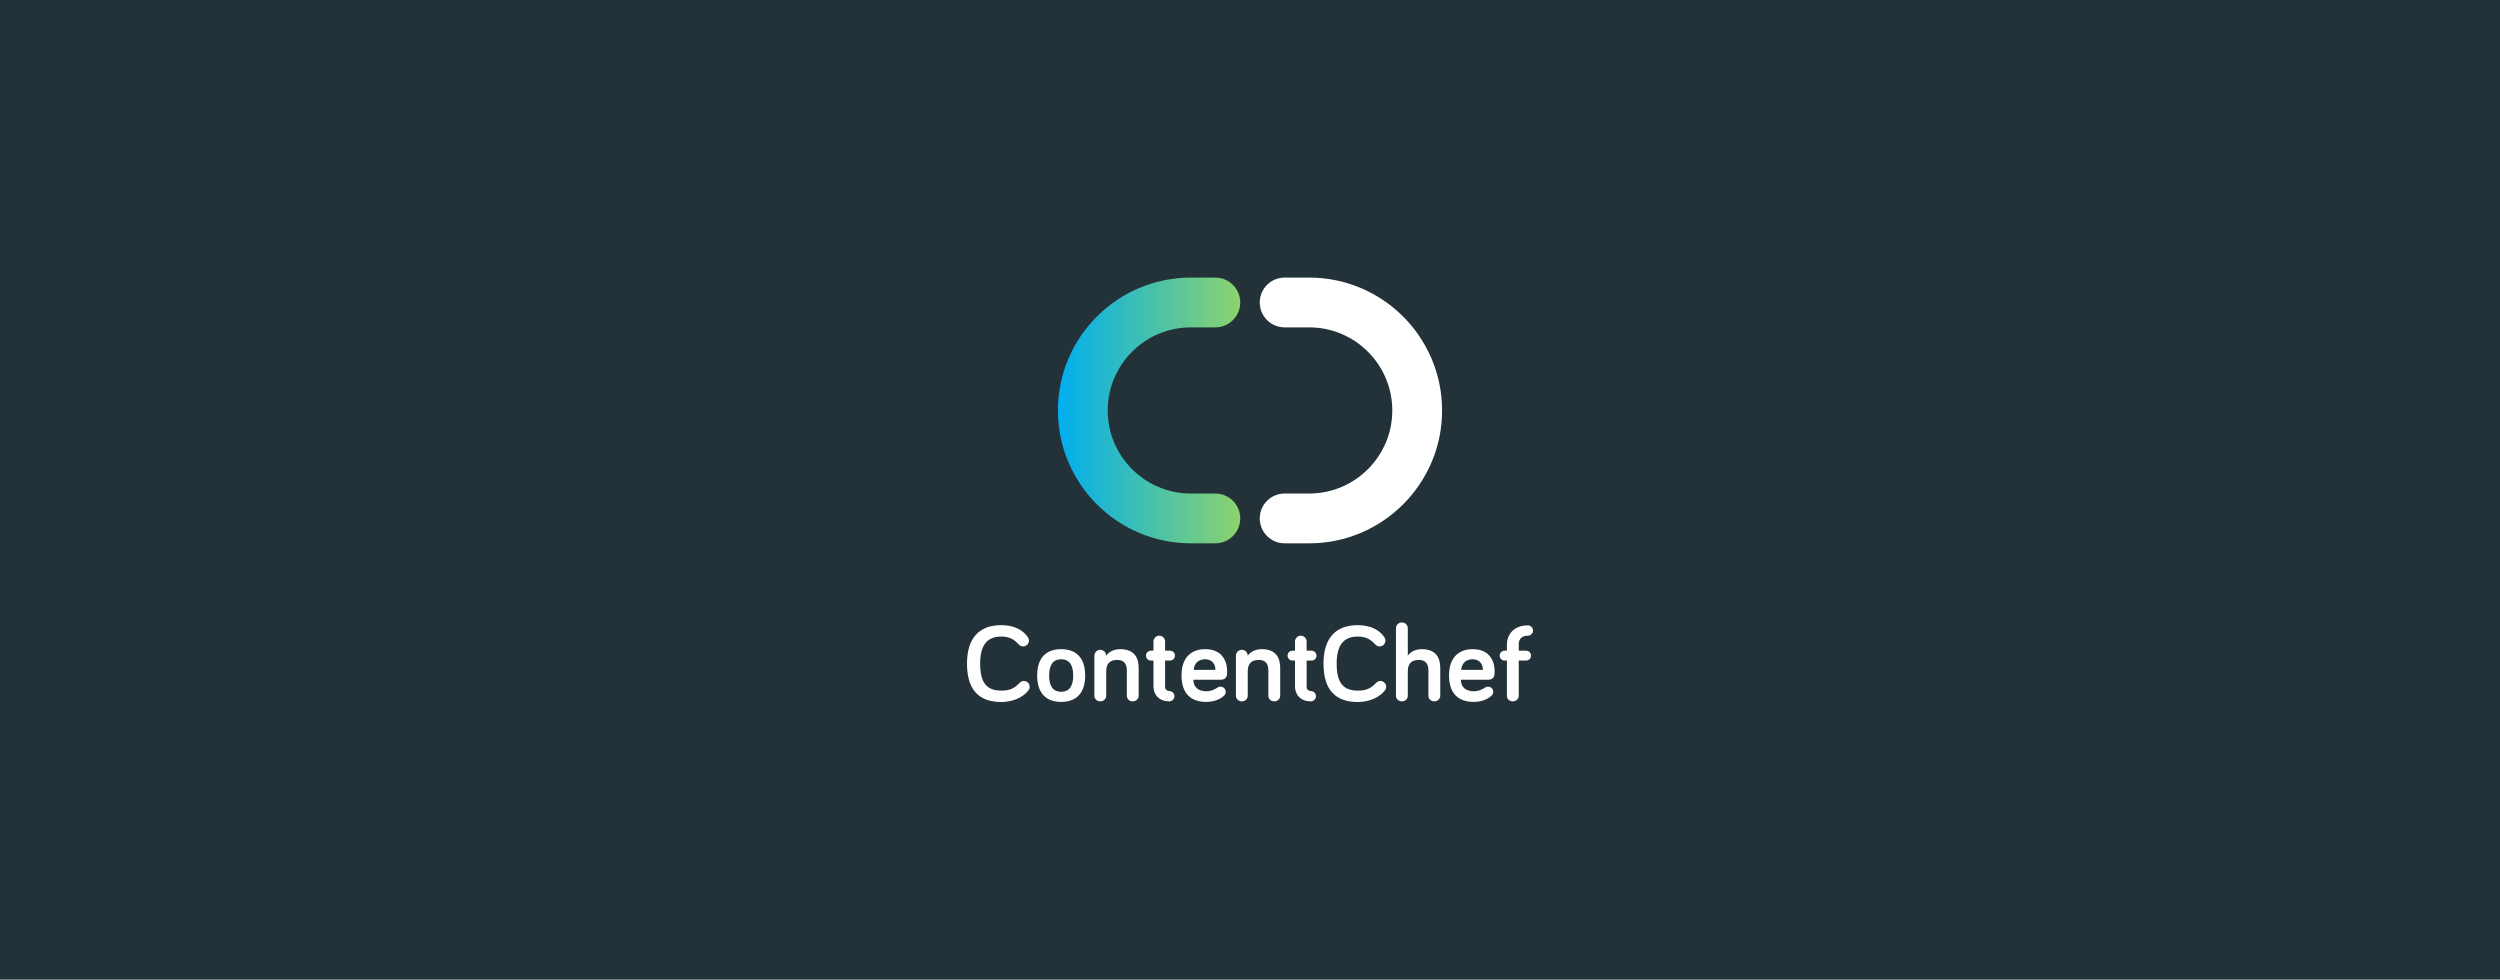
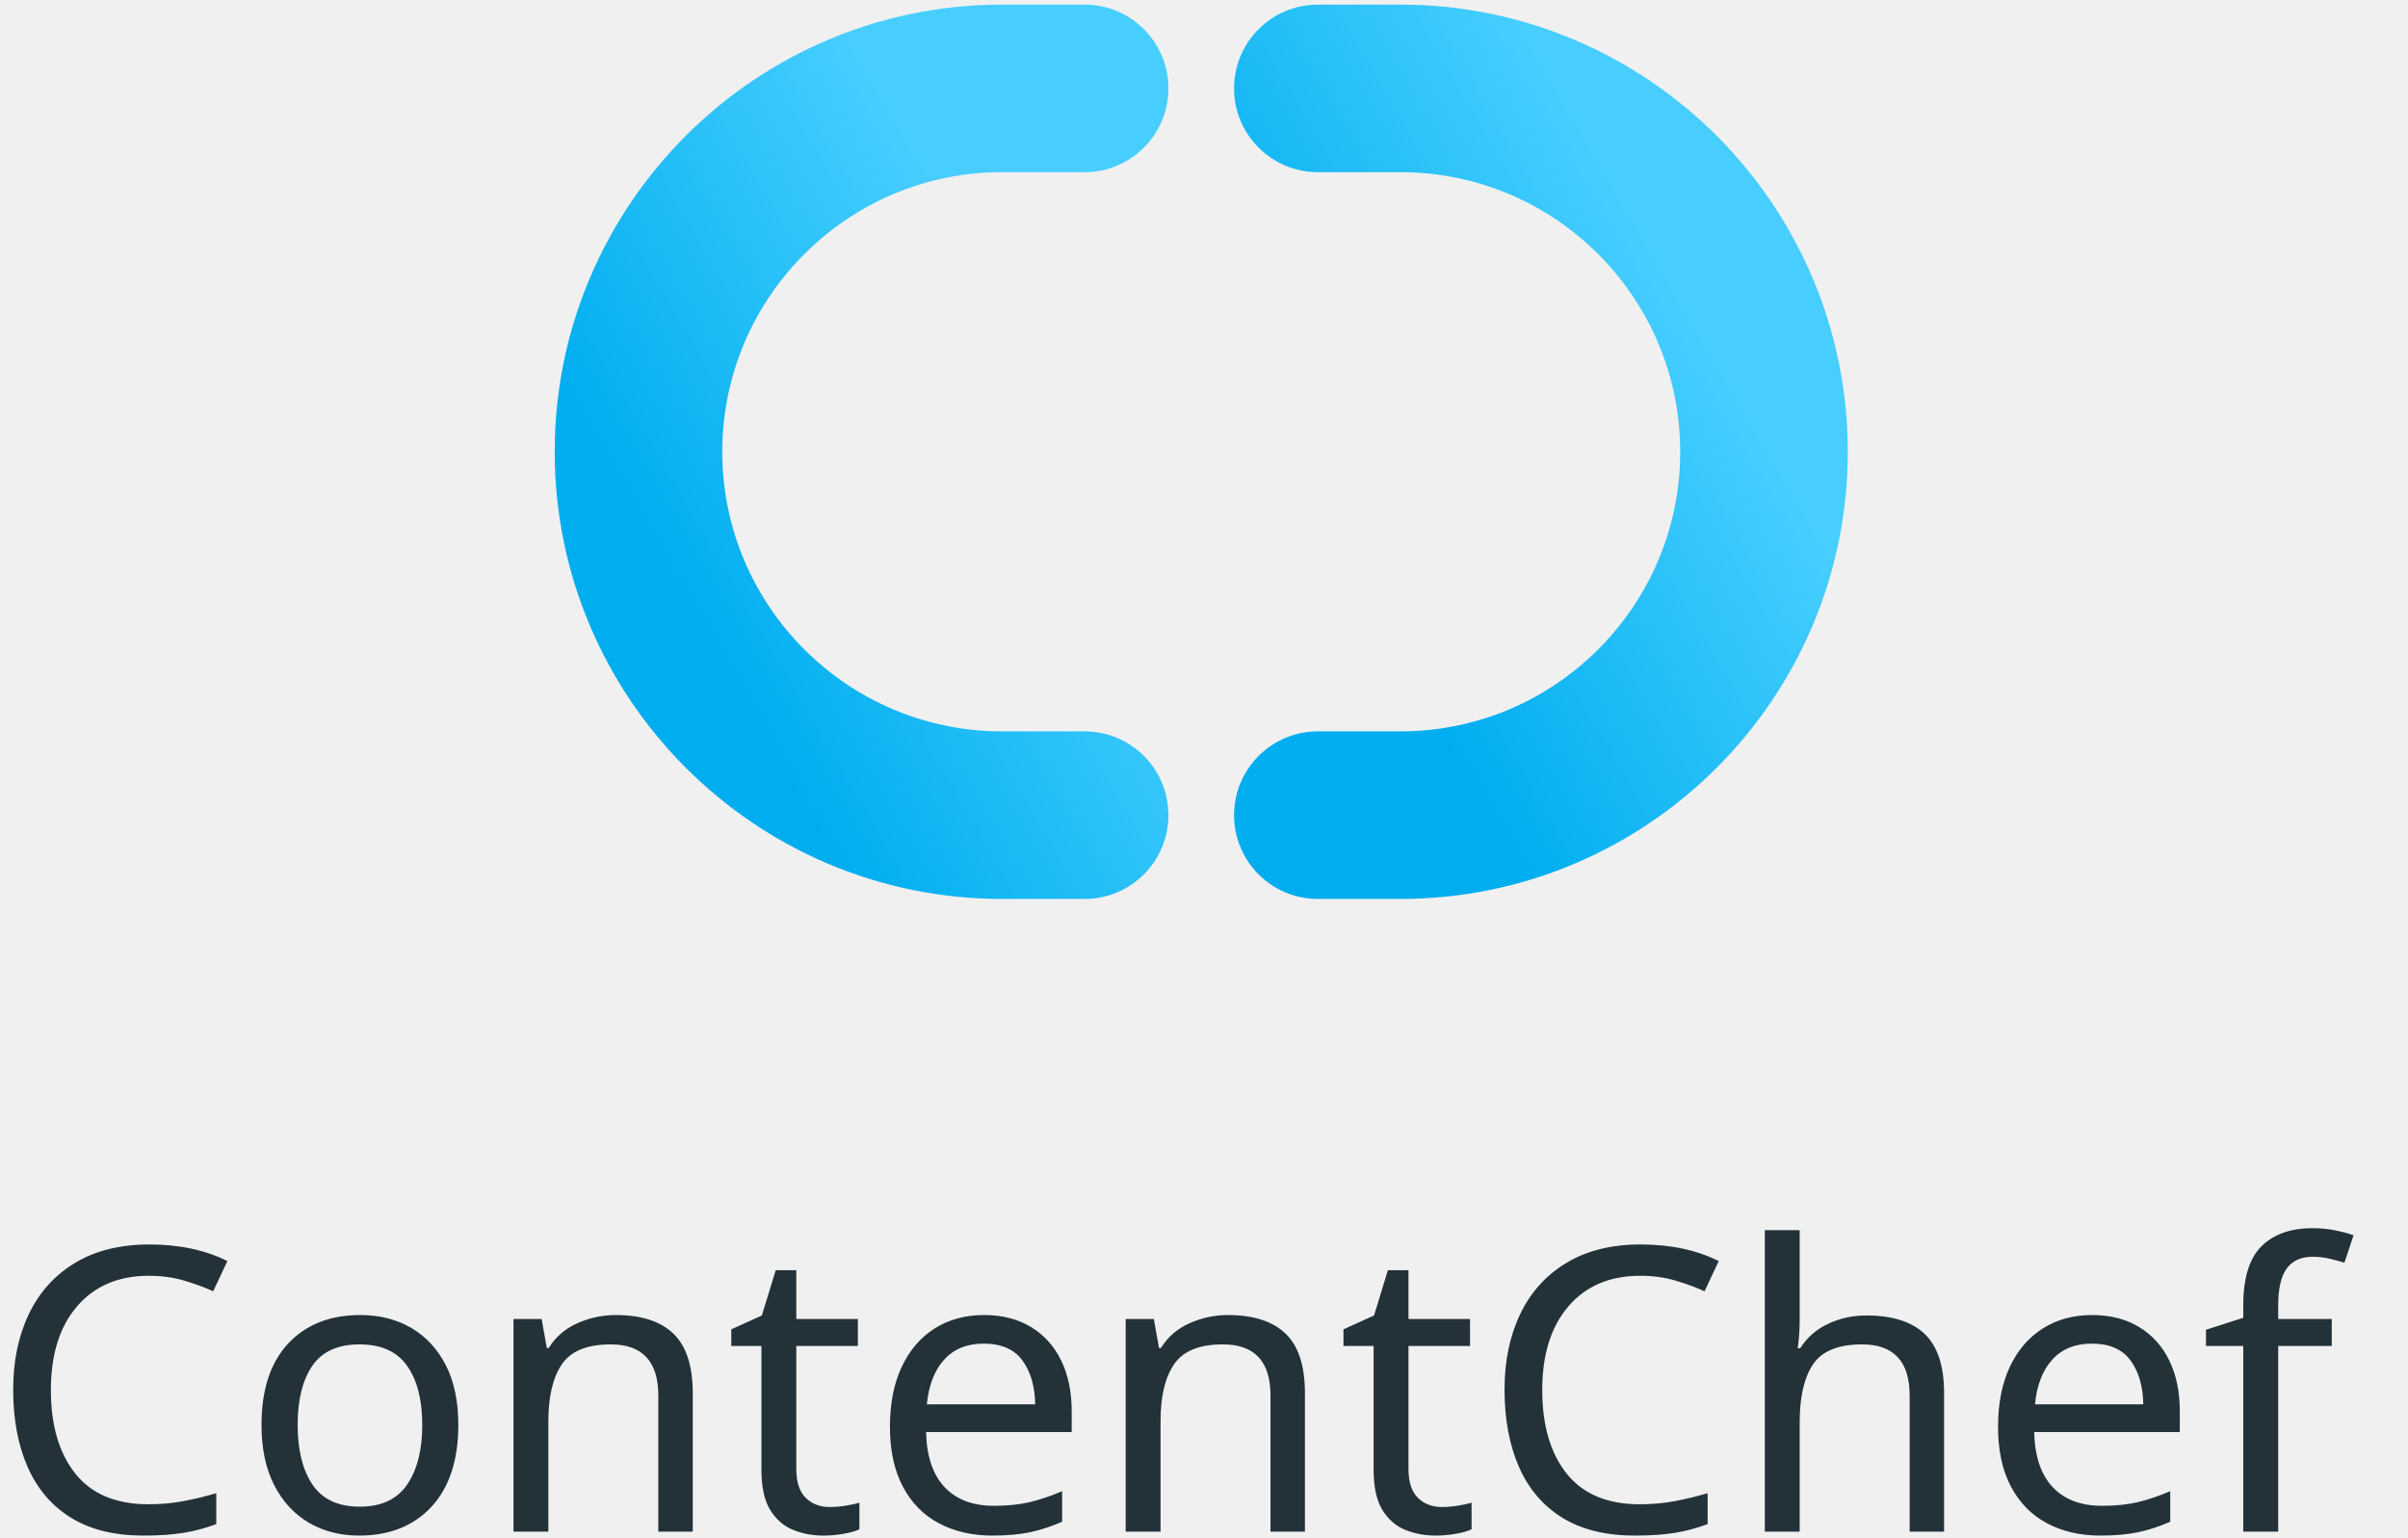
- <svg xmlns="http://www.w3.org/2000/svg" version="1.1" id="Layer_1" x="0px" y="0px" width="1960" height="768" viewBox="0 0 1960 768" enable-background="new 0 0 1200 1200" xml:space="preserve">
-   <defs id="defs140" />
-   <rect id="rect90" width="1960" height="768" x="0" y="0" style="stroke-width:2.332;fill:#233239;fill-opacity:1" />
-   <g id="g135" transform="matrix(0.4437501,0,0,0.4437501,713.75,117.7497)">
-     <g id="g109">
-       <g id="g98">
-         <path d="m 661.203,225.076 h 43.424 c 129.43,0 234.736,105.305 234.736,234.739 0,129.436 -105.307,234.743 -234.736,234.743 h -43.424 c -24.284,0 -43.971,-19.691 -43.971,-43.982 0,-24.29 19.687,-43.981 43.971,-43.981 h 43.424 c 80.93,0 146.777,-65.843 146.777,-146.779 0,-80.936 -65.848,-146.783 -146.777,-146.783 h -43.424 c -24.284,0 -43.971,-19.687 -43.971,-43.977 0,-24.29 19.687,-43.98 43.971,-43.98 z" id="path96" style="fill:#ffffff" />
+ <svg xmlns="http://www.w3.org/2000/svg" width="437px" height="279px" viewBox="0 0 437 279" version="1.1">
+   <defs>
+     <linearGradient x1="26.46%" y1="73.039%" x2="73.54%" y2="33.105%" id="linearGradient-1">
+       <stop stop-color="#00AEEF" offset="0%" />
+       <stop stop-color="#47CEFF" offset="100%" />
+     </linearGradient>
+     <linearGradient x1="26.461%" y1="73.039%" x2="73.539%" y2="33.105%" id="linearGradient-2">
+       <stop stop-color="#00AEEF" offset="0%" />
+       <stop stop-color="#47CEFF" offset="100%" />
+     </linearGradient>
+   </defs>
+   <g id="Logos" stroke="none" stroke-width="1" fill="none" fill-rule="evenodd">
+     <g id="Logo-Museo-Vertical" transform="translate(-2, -46)">
+       <text id="ContentChef" font-family="MuseoSans-700, Museo Sans" font-size="72" font-weight="500" fill="#233239">
+         <tspan x="0" y="324">ContentChef</tspan>
+       </text>
+       <g id="Group-12" transform="translate(92, 0)">
+         <g id="Logo" transform="translate(10, 46)">
+           <path d="M139.161,0.839 L154.174,0.839 C198.924,0.839 235.333,37.248 235.333,81.999 C235.333,126.751 198.924,163.161 154.174,163.161 L139.161,163.161 C130.765,163.161 123.958,156.352 123.958,147.954 C123.958,139.556 130.764,132.747 139.161,132.747 L154.174,132.747 C182.155,132.747 204.922,109.983 204.922,81.999 C204.922,54.016 182.155,31.249 154.174,31.249 L139.161,31.249 C130.765,31.249 123.958,24.443 123.958,16.045 C123.958,7.647 130.765,0.839 139.161,0.839 Z" id="path886" fill="url(#linearGradient-1)" />
+           <path d="M96.838,163.161 L81.826,163.161 C37.076,163.161 0.667,126.751 0.667,81.999 C0.667,37.247 37.076,0.839 81.826,0.839 L96.838,0.839 C105.235,0.839 112.042,7.647 112.042,16.045 C112.042,24.443 105.235,31.249 96.838,31.249 L81.826,31.249 C53.844,31.249 31.078,54.016 31.078,81.999 C31.078,109.983 53.844,132.747 81.826,132.747 L96.838,132.747 C105.235,132.747 112.042,139.556 112.042,147.953 C112.042,156.352 105.235,163.161 96.838,163.161 Z" id="path890" fill="url(#linearGradient-2)" />
+         </g>
      </g>
-       <g id="g107">
-         <linearGradient id="SVGID_1_" gradientUnits="userSpaceOnUse" x1="260.637" y1="459.817" x2="582.769" y2="459.817">
-           <stop offset="0" style="stop-color:#00AEEF" id="stop100" />
-           <stop offset="1" style="stop-color:#8BD36C" id="stop102" />
-         </linearGradient>
-         <path d="m 538.791,694.559 h -43.417 c -129.431,0 -234.737,-105.308 -234.737,-234.743 0,-129.435 105.307,-234.739 234.737,-234.739 h 43.417 c 24.29,0 43.978,19.689 43.978,43.979 0,24.29 -19.688,43.977 -43.978,43.977 h -43.417 c -80.931,0 -146.778,65.848 -146.778,146.783 0,80.937 65.848,146.779 146.778,146.779 h 43.417 c 24.29,0 43.978,19.691 43.978,43.981 0,24.291 -19.688,43.983 -43.978,43.983 z" id="path105" style="fill:url(#SVGID_1_)" />
-       </g>
-     </g>
-     <g id="g133">
-       <path d="m 100,907.131 c 0,-45.904 22.081,-67.986 60.626,-67.986 23.437,0 38.738,9.298 46.68,20.919 1.55,2.325 2.131,4.262 2.131,6.392 0,5.618 -4.649,10.267 -10.459,10.267 -2.712,0 -5.424,-1.162 -7.942,-3.874 -7.941,-8.717 -16.27,-13.559 -30.409,-13.559 -25.761,0 -37.383,15.883 -37.383,47.842 0,33.896 11.622,47.648 37.383,47.648 14.333,0 22.081,-3.292 31.378,-12.784 3.1,-3.099 5.617,-4.261 8.329,-4.261 5.811,0 10.46,4.648 10.46,10.459 0,2.325 -0.775,4.262 -1.938,5.812 -9.297,12.396 -27.504,20.919 -48.229,20.919 C 122.081,974.924 100,954.586 100,907.131 Z" id="path111" style="fill:#ffffff" />
-       <path d="m 266.379,974.73 c -26.148,0 -42.419,-14.915 -42.419,-46.487 0,-31.765 16.271,-46.68 42.419,-46.68 26.148,0 42.418,14.915 42.418,46.68 0,31.572 -16.27,46.487 -42.418,46.487 z m 0,-75.346 c -13.946,0 -21.307,9.685 -21.307,28.859 0,18.982 7.36,28.667 21.307,28.667 13.945,0 21.306,-9.685 21.306,-28.667 0,-19.175 -7.361,-28.859 -21.306,-28.859 z" id="path113" style="fill:#ffffff" />
-       <path d="m 403.314,915.267 v 48.423 c 0,5.811 -4.648,10.072 -10.46,10.072 -6.198,0 -10.46,-4.262 -10.46,-10.072 v -44.549 c 0,-11.041 -4.454,-18.595 -17.045,-18.595 -14.526,0 -19.369,8.522 -19.369,19.95 v 43.193 c 0,5.811 -4.455,10.072 -10.459,10.072 -6.004,0 -10.459,-4.262 -10.459,-10.072 v -70.504 c 0,-5.812 4.648,-10.46 10.459,-10.46 5.811,0 10.459,4.648 10.459,10.46 3.681,-5.617 11.816,-11.622 24.793,-11.622 26.342,0 32.541,16.853 32.541,33.704 z" id="path115" style="fill:#ffffff" />
-       <path d="m 429.459,868.005 c 0,-5.616 4.648,-10.266 10.266,-10.266 5.618,0 10.266,4.649 10.266,10.266 v 16.271 h 8.716 c 4.843,0 8.716,3.874 8.716,8.717 0,4.842 -3.873,8.716 -8.716,8.716 h -8.716 v 46.873 c 0,4.455 3.873,6.973 7.359,6.973 5.037,0 9.104,4.068 9.104,9.104 0,5.036 -4.067,9.104 -9.104,9.104 -17.238,0 -27.891,-11.04 -27.891,-26.343 v -45.711 h -4.455 c -4.843,0 -8.717,-3.874 -8.717,-8.716 0,-4.843 3.874,-8.717 8.717,-8.717 h 4.455 z" id="path117" style="fill:#ffffff" />
-       <path d="m 520.88,881.563 c 32.733,0 38.739,25.181 38.739,38.545 0,7.167 0,15.496 -11.816,15.496 h -47.842 c 0,13.945 9.879,20.337 22.662,20.337 8.522,0 14.527,-2.905 19.176,-6.004 2.131,-1.356 3.68,-2.131 6.197,-2.131 5.037,0 9.104,4.067 9.104,9.104 0,3.1 -1.55,5.617 -3.293,7.167 -3.293,3.099 -13.559,10.653 -31.185,10.653 -26.924,0 -43.58,-14.527 -43.58,-46.874 0.001,-29.634 15.495,-46.293 41.838,-46.293 z m -20.338,36.609 h 38.351 c 0,-9.491 -5.423,-18.788 -18.013,-18.788 -11.234,0 -19.37,6.391 -20.338,18.788 z" id="path119" style="fill:#ffffff" />
-       <path d="m 653.361,915.267 v 48.423 c 0,5.811 -4.648,10.072 -10.459,10.072 -6.198,0 -10.459,-4.262 -10.459,-10.072 v -44.549 c 0,-11.041 -4.455,-18.595 -17.045,-18.595 -14.527,0 -19.369,8.522 -19.369,19.95 v 43.193 c 0,5.811 -4.455,10.072 -10.459,10.072 -6.006,0 -10.461,-4.262 -10.461,-10.072 v -70.504 c 0,-5.812 4.649,-10.46 10.461,-10.46 5.811,0 10.459,4.648 10.459,10.46 3.68,-5.617 11.814,-11.622 24.793,-11.622 26.342,0 32.539,16.853 32.539,33.704 z" id="path121" style="fill:#ffffff" />
-       <path d="m 679.506,868.005 c 0,-5.616 4.648,-10.266 10.266,-10.266 5.618,0 10.266,4.649 10.266,10.266 v 16.271 h 8.717 c 4.842,0 8.716,3.874 8.716,8.717 0,4.842 -3.874,8.716 -8.716,8.716 h -8.717 v 46.873 c 0,4.455 3.875,6.973 7.36,6.973 5.036,0 9.104,4.068 9.104,9.104 0,5.036 -4.068,9.104 -9.104,9.104 -17.238,0 -27.892,-11.04 -27.892,-26.343 v -45.711 h -4.455 c -4.842,0 -8.716,-3.874 -8.716,-8.716 0,-4.843 3.874,-8.717 8.716,-8.717 h 4.455 z" id="path123" style="fill:#ffffff" />
-       <path d="m 729.865,907.131 c 0,-45.904 22.08,-67.986 60.625,-67.986 23.438,0 38.738,9.298 46.68,20.919 1.551,2.325 2.131,4.262 2.131,6.392 0,5.618 -4.648,10.267 -10.459,10.267 -2.712,0 -5.424,-1.162 -7.941,-3.874 -7.941,-8.717 -16.27,-13.559 -30.41,-13.559 -25.761,0 -37.383,15.883 -37.383,47.842 0,33.896 11.622,47.648 37.383,47.648 14.334,0 22.082,-3.292 31.379,-12.784 3.099,-3.099 5.617,-4.261 8.328,-4.261 5.811,0 10.46,4.648 10.46,10.459 0,2.325 -0.774,4.262 -1.937,5.812 -9.298,12.396 -27.505,20.919 -48.23,20.919 -38.546,-10e-4 -60.626,-20.339 -60.626,-67.794 z" id="path125" style="fill:#ffffff" />
-       <path d="m 878.811,893.186 c 3.681,-5.617 11.816,-11.622 24.793,-11.622 26.342,0 32.54,16.853 32.54,33.703 v 48.423 c 0,5.811 -4.647,10.072 -10.459,10.072 -6.198,0 -10.46,-4.262 -10.46,-10.072 v -44.549 c 0,-11.041 -4.455,-18.595 -17.045,-18.595 -14.526,0 -19.369,8.522 -19.369,19.95 v 43.193 c 0,5.811 -4.455,10.072 -10.459,10.072 -6.005,0 -10.46,-4.262 -10.46,-10.072 V 844.763 c 0,-5.811 4.649,-10.46 10.46,-10.46 5.811,0 10.459,4.649 10.459,10.46 z" id="path127" style="fill:#ffffff" />
-       <path d="m 993.473,881.563 c 32.734,0 38.739,25.181 38.739,38.545 0,7.167 0,15.496 -11.815,15.496 h -47.842 c 0,13.945 9.878,20.337 22.662,20.337 8.522,0 14.526,-2.905 19.175,-6.004 2.131,-1.356 3.681,-2.131 6.198,-2.131 5.036,0 9.104,4.067 9.104,9.104 0,3.1 -1.549,5.617 -3.293,7.167 -3.293,3.099 -13.559,10.653 -31.184,10.653 -26.924,0 -43.581,-14.527 -43.581,-46.874 0,-29.634 15.495,-46.293 41.837,-46.293 z m -20.338,36.609 h 38.352 c 0,-9.491 -5.423,-18.788 -18.014,-18.788 -11.235,0 -19.369,6.391 -20.338,18.788 z" id="path129" style="fill:#ffffff" />
-       <path d="m 1049.834,901.708 c -4.843,0 -8.717,-3.874 -8.717,-8.716 0,-4.843 3.874,-8.717 8.717,-8.717 h 4.066 v -10.46 c 0,-18.013 12.01,-34.283 36.996,-34.283 5.036,0 9.104,4.068 9.104,9.104 0,5.036 -4.067,9.103 -9.104,9.103 -10.653,0 -16.076,6.005 -16.076,14.527 v 12.009 h 12.978 c 4.842,0 8.716,3.874 8.716,8.717 0,4.842 -3.874,8.716 -8.716,8.716 h -12.978 v 61.981 c 0,5.811 -4.649,10.072 -10.46,10.072 -6.198,0 -10.46,-4.262 -10.46,-10.072 v -61.981 z" id="path131" style="fill:#ffffff" />
    </g>
  </g>
</svg>
